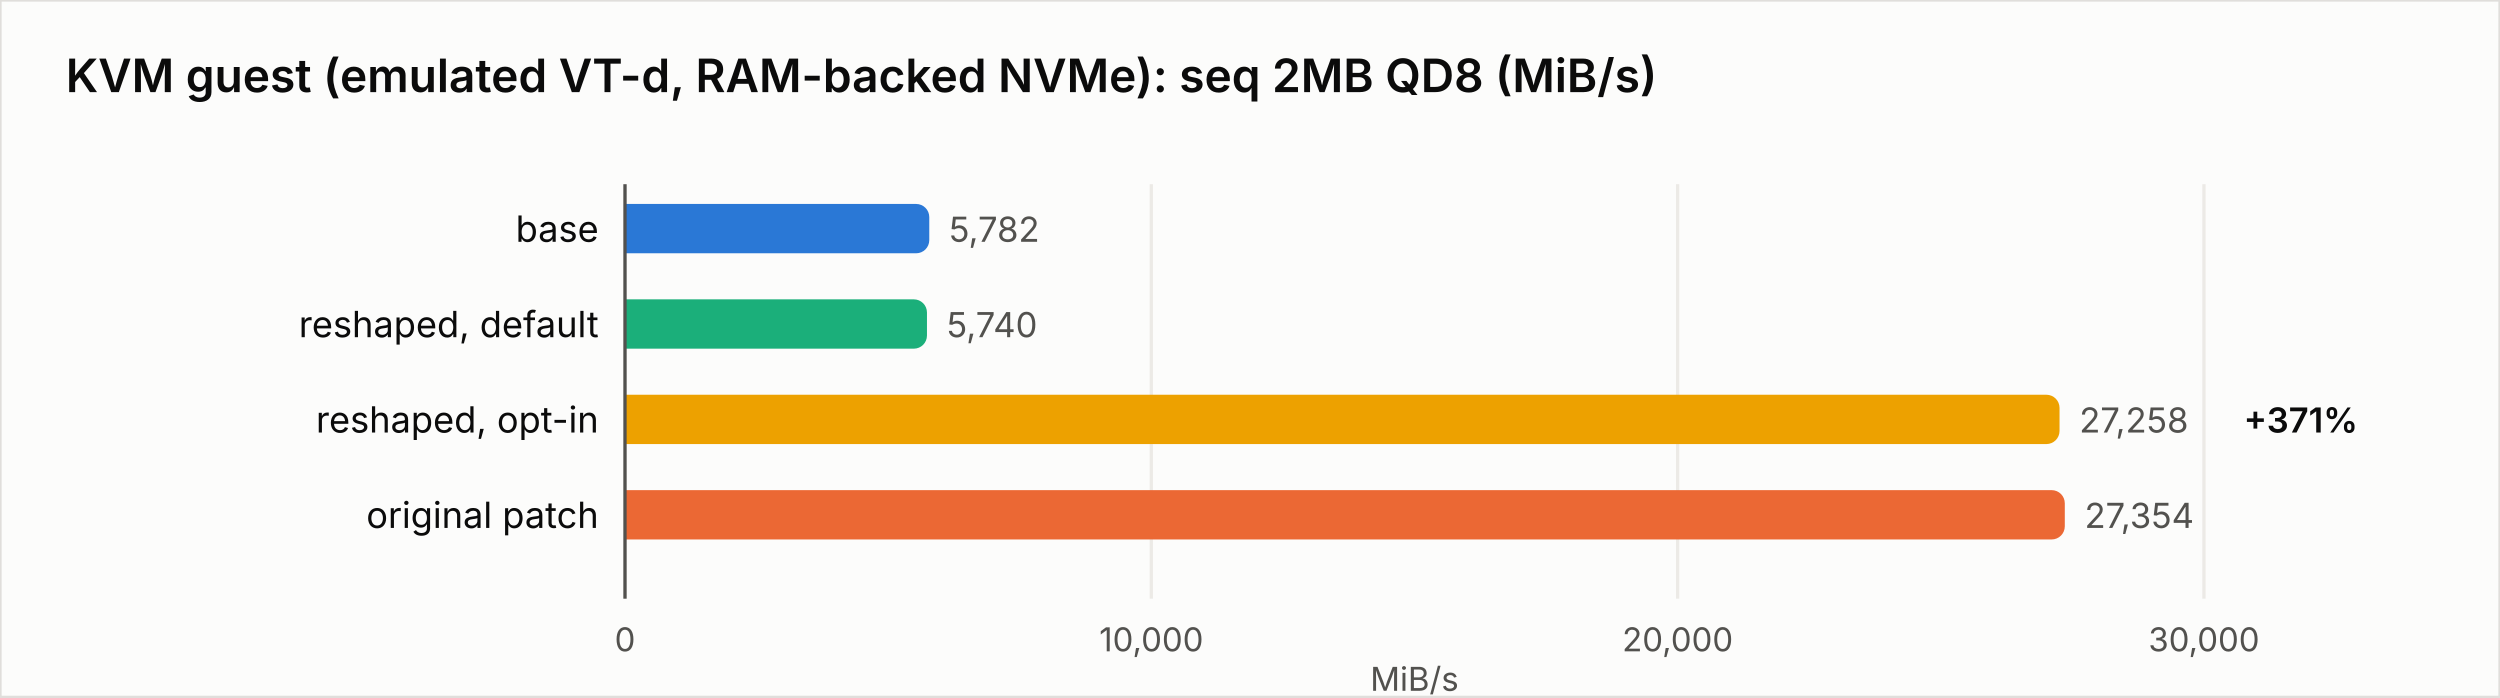
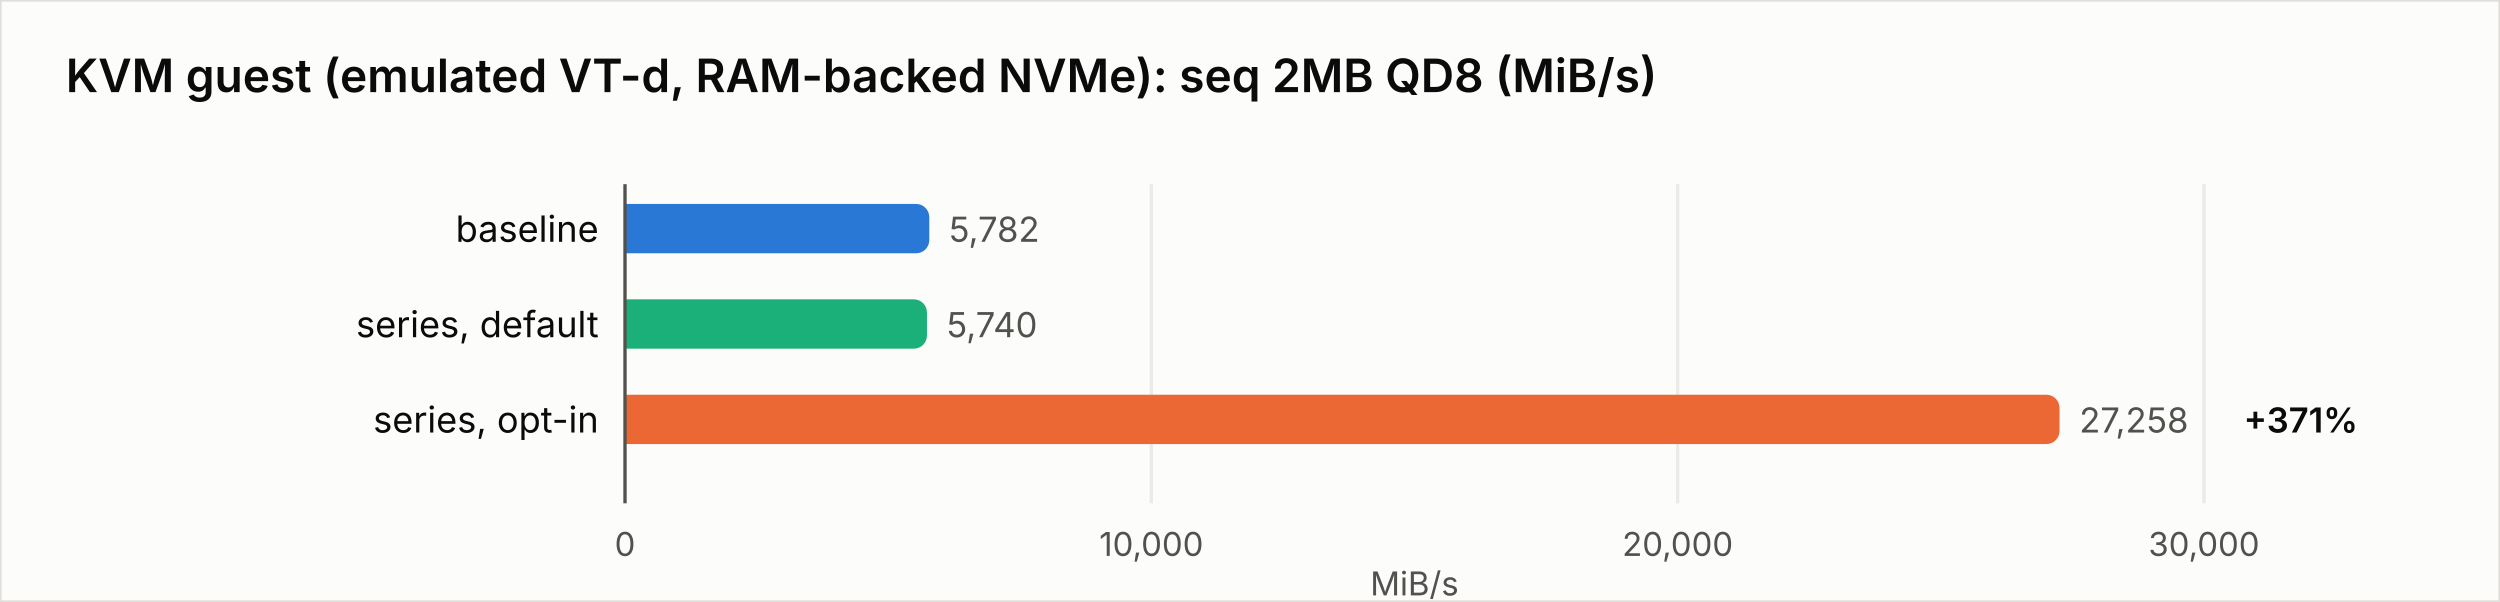
- <svg xmlns="http://www.w3.org/2000/svg" width="760" height="212" viewBox="0 0 760 212" font-family="system-ui, -apple-system, sans-serif">
-   <rect width="760" height="212" fill="#fcfcfb" stroke="#e0dedb" />
+ <svg xmlns="http://www.w3.org/2000/svg" width="760" height="183" viewBox="0 0 760 183" font-family="system-ui, -apple-system, sans-serif">
+   <rect width="760" height="183" fill="#fcfcfb" stroke="#e0dedb" />
  <text x="20" y="28" font-size="14" font-weight="600" fill="#0b0b0b">KVM guest (emulated VT-d, RAM-backed NVMe): seq 2MB QD8 (MiB/s)</text>
  <defs>
    <pattern id="tex" width="6" height="6" patternUnits="userSpaceOnUse" patternTransform="rotate(45)">
      <rect width="6" height="6" fill-opacity="0" />
      <line x1="0" y1="0" x2="0" y2="6" stroke="#fcfcfb" stroke-width="2.5" />
    </pattern>
  </defs>
-   <line x1="190.0" y1="56" x2="190.0" y2="182" stroke="#eceae6" />
-   <text x="190.0" y="198" font-size="10" fill="#52514e" text-anchor="middle">0</text>
-   <line x1="350.0" y1="56" x2="350.0" y2="182" stroke="#eceae6" />
-   <text x="350.0" y="198" font-size="10" fill="#52514e" text-anchor="middle">10,000</text>
-   <line x1="510.0" y1="56" x2="510.0" y2="182" stroke="#eceae6" />
-   <text x="510.0" y="198" font-size="10" fill="#52514e" text-anchor="middle">20,000</text>
-   <line x1="670.0" y1="56" x2="670.0" y2="182" stroke="#eceae6" />
-   <text x="670.0" y="198" font-size="10" fill="#52514e" text-anchor="middle">30,000</text>
-   <text x="430" y="210" font-size="10" fill="#52514e" text-anchor="middle">MiB/s</text>
-   <text x="182" y="73.5" font-size="11" fill="#0b0b0b" text-anchor="end">base</text>
+   <line x1="190.0" y1="56" x2="190.0" y2="153" stroke="#eceae6" />
+   <text x="190.0" y="169" font-size="10" fill="#52514e" text-anchor="middle">0</text>
+   <line x1="350.0" y1="56" x2="350.0" y2="153" stroke="#eceae6" />
+   <text x="350.0" y="169" font-size="10" fill="#52514e" text-anchor="middle">10,000</text>
+   <line x1="510.0" y1="56" x2="510.0" y2="153" stroke="#eceae6" />
+   <text x="510.0" y="169" font-size="10" fill="#52514e" text-anchor="middle">20,000</text>
+   <line x1="670.0" y1="56" x2="670.0" y2="153" stroke="#eceae6" />
+   <text x="670.0" y="169" font-size="10" fill="#52514e" text-anchor="middle">30,000</text>
+   <text x="430" y="181" font-size="10" fill="#52514e" text-anchor="middle">MiB/s</text>
+   <text x="182" y="73.5" font-size="11" fill="#0b0b0b" text-anchor="end">baseline</text>
  <path d="M190.0,62.0 h88.5 a4,4 0 0 1 4,4 v7 a4,4 0 0 1 -4,4 h-88.5 z" fill="#2a78d6" />
  <text x="288.5" y="73.5" font-size="10.5" fill="#52514e">5,782</text>
-   <text x="182" y="102.5" font-size="11" fill="#0b0b0b" text-anchor="end">reshaped, default</text>
+   <text x="182" y="102.5" font-size="11" fill="#0b0b0b" text-anchor="end">series, default</text>
  <path d="M190.0,91.0 h87.8 a4,4 0 0 1 4,4 v7 a4,4 0 0 1 -4,4 h-87.8 z" fill="#1baf7a" />
  <text x="287.8" y="102.5" font-size="10.5" fill="#52514e">5,740</text>
-   <text x="182" y="131.5" font-size="11" fill="#0b0b0b" text-anchor="end">reshaped, opt-in</text>
-   <path d="M190.0,120.0 h432.1 a4,4 0 0 1 4,4 v7 a4,4 0 0 1 -4,4 h-432.1 z" fill="#eda100" />
+   <text x="182" y="131.5" font-size="11" fill="#0b0b0b" text-anchor="end">series, opt-in</text>
+   <path d="M190.0,120.0 h432.1 a4,4 0 0 1 4,4 v7 a4,4 0 0 1 -4,4 h-432.1 z" fill="#eb6834" />
  <text x="632.1" y="131.5" font-size="10.5" fill="#52514e">27,258</text>
  <text x="682.1" y="131.5" font-size="10.5" font-weight="600" fill="#0b0b0b">+371%</text>
-   <text x="182" y="160.5" font-size="11" fill="#0b0b0b" text-anchor="end">original patch</text>
-   <path d="M190.0,149.0 h433.7 a4,4 0 0 1 4,4 v7 a4,4 0 0 1 -4,4 h-433.7 z" fill="#eb6834" />
-   <text x="633.7" y="160.5" font-size="10.5" fill="#52514e">27,354</text>
-   <line x1="190" y1="56" x2="190" y2="182" stroke="#52514e" />
+   <line x1="190" y1="56" x2="190" y2="153" stroke="#52514e" />
</svg>
